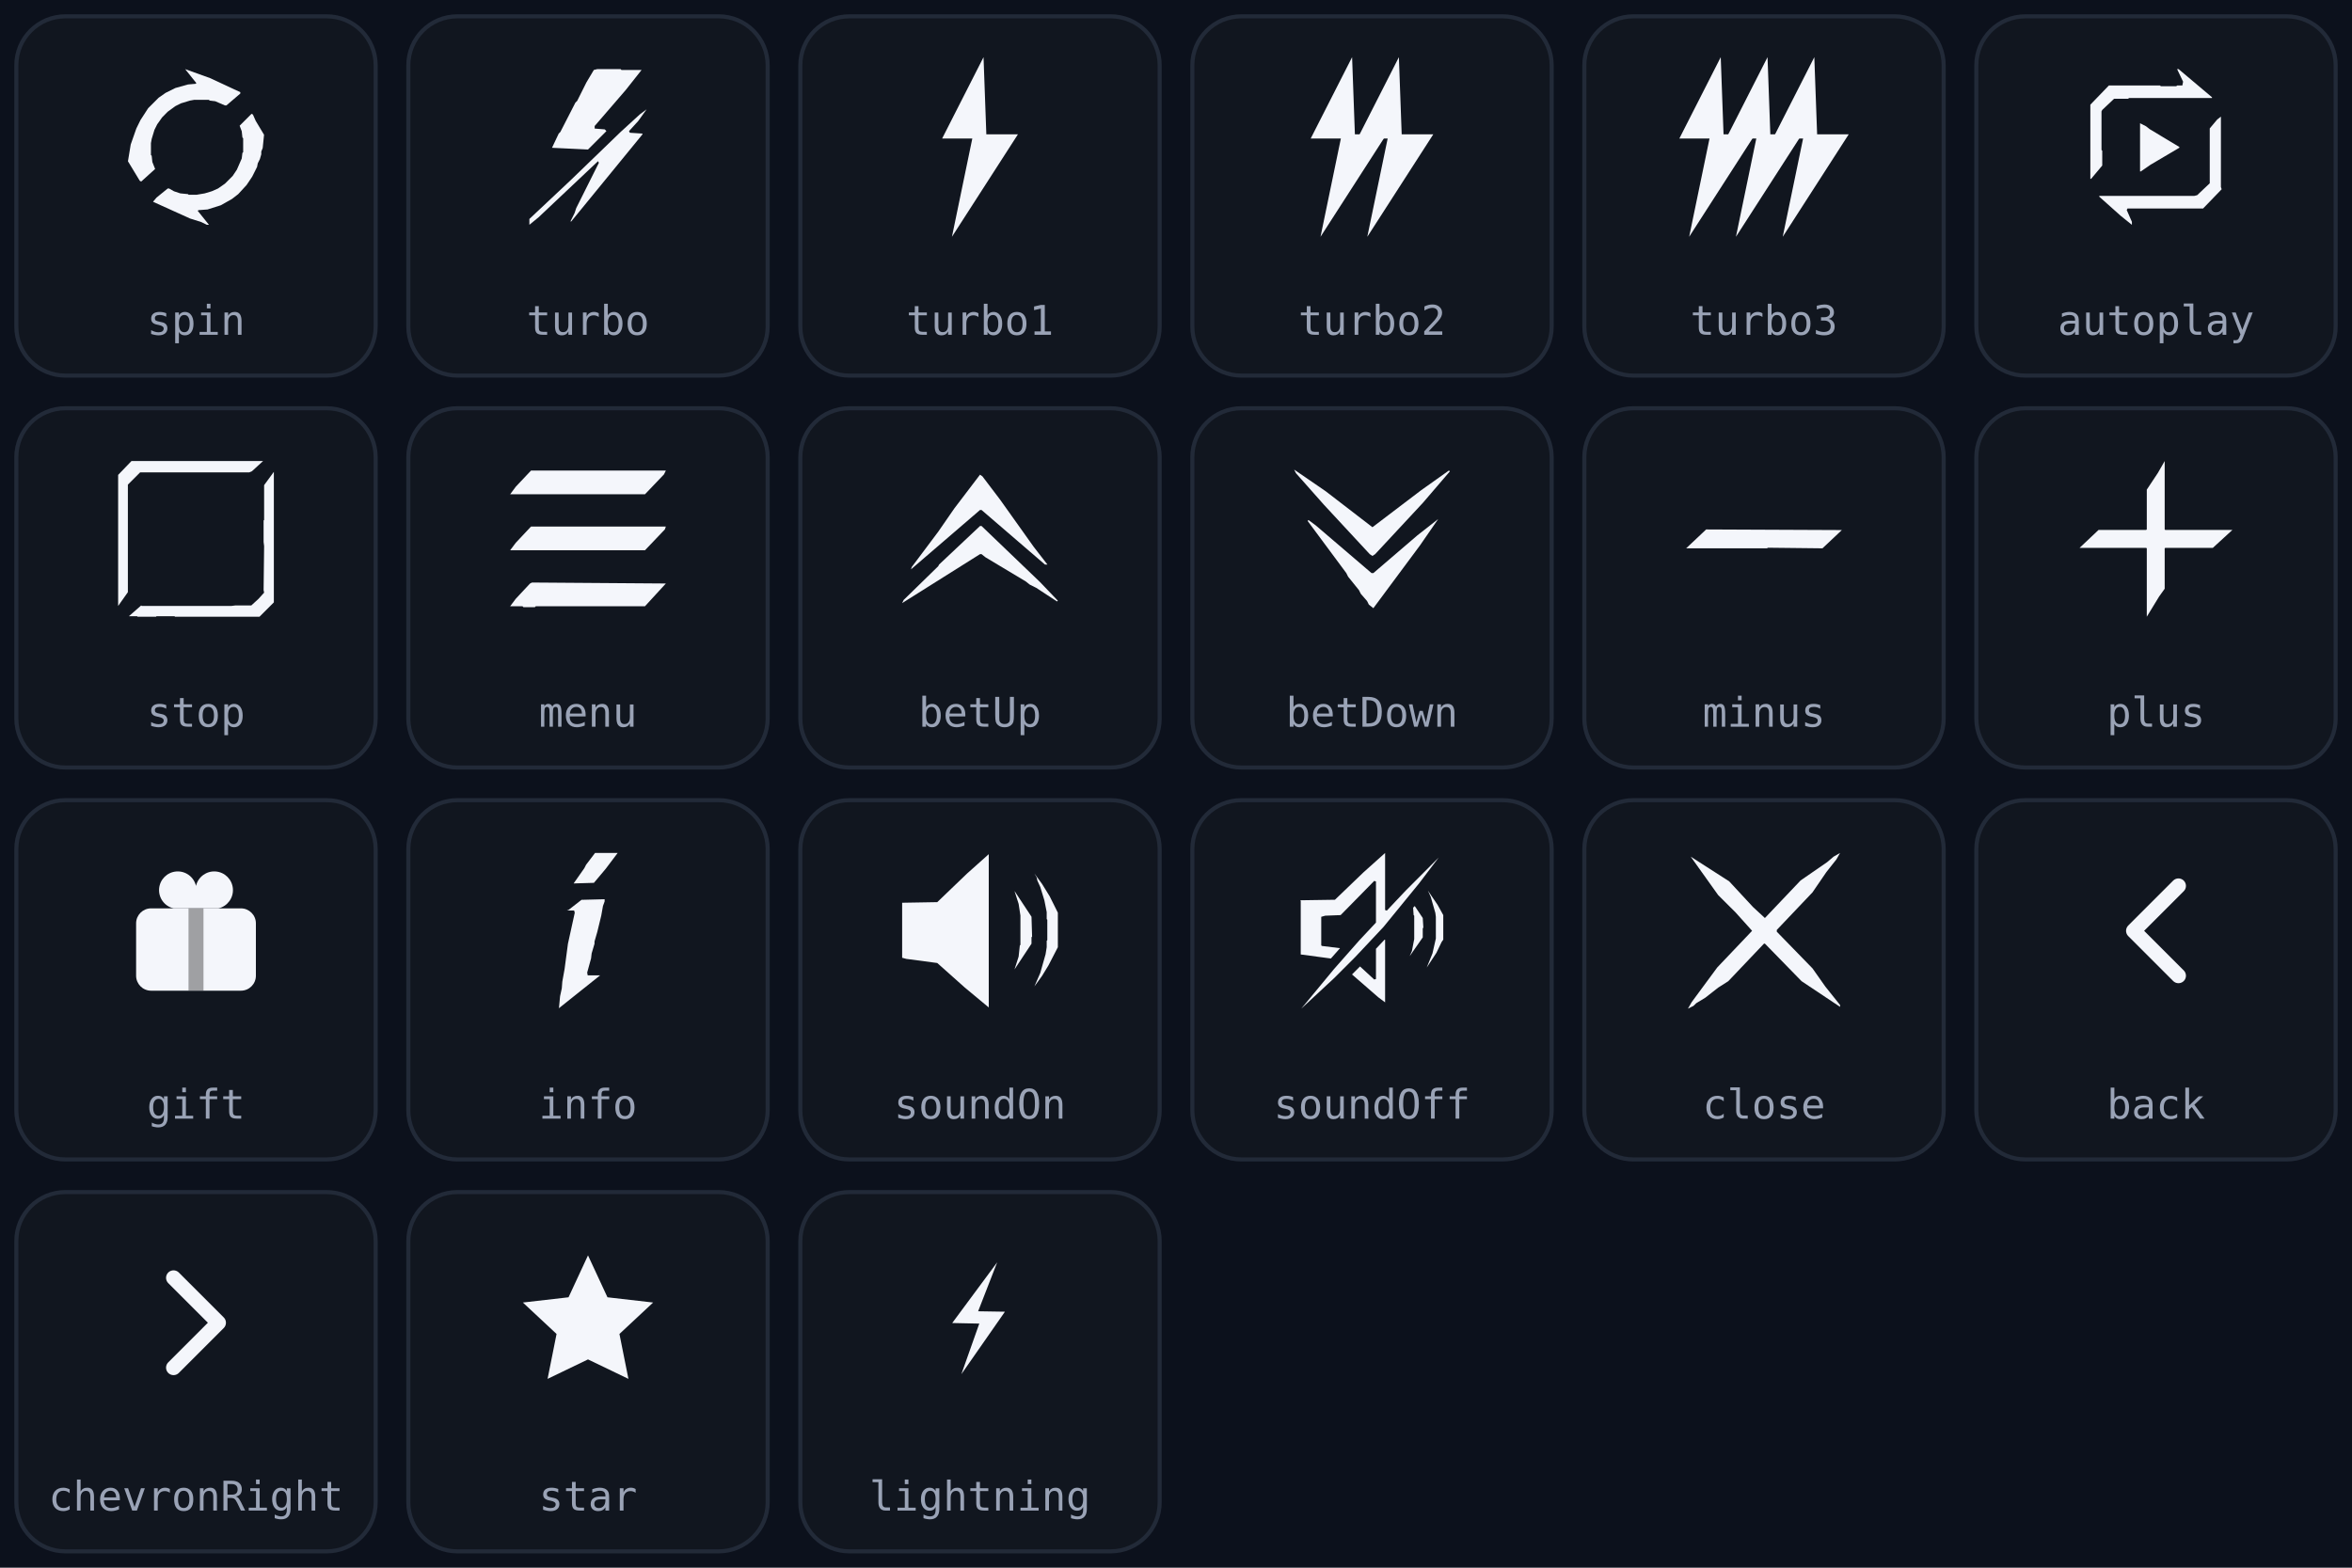
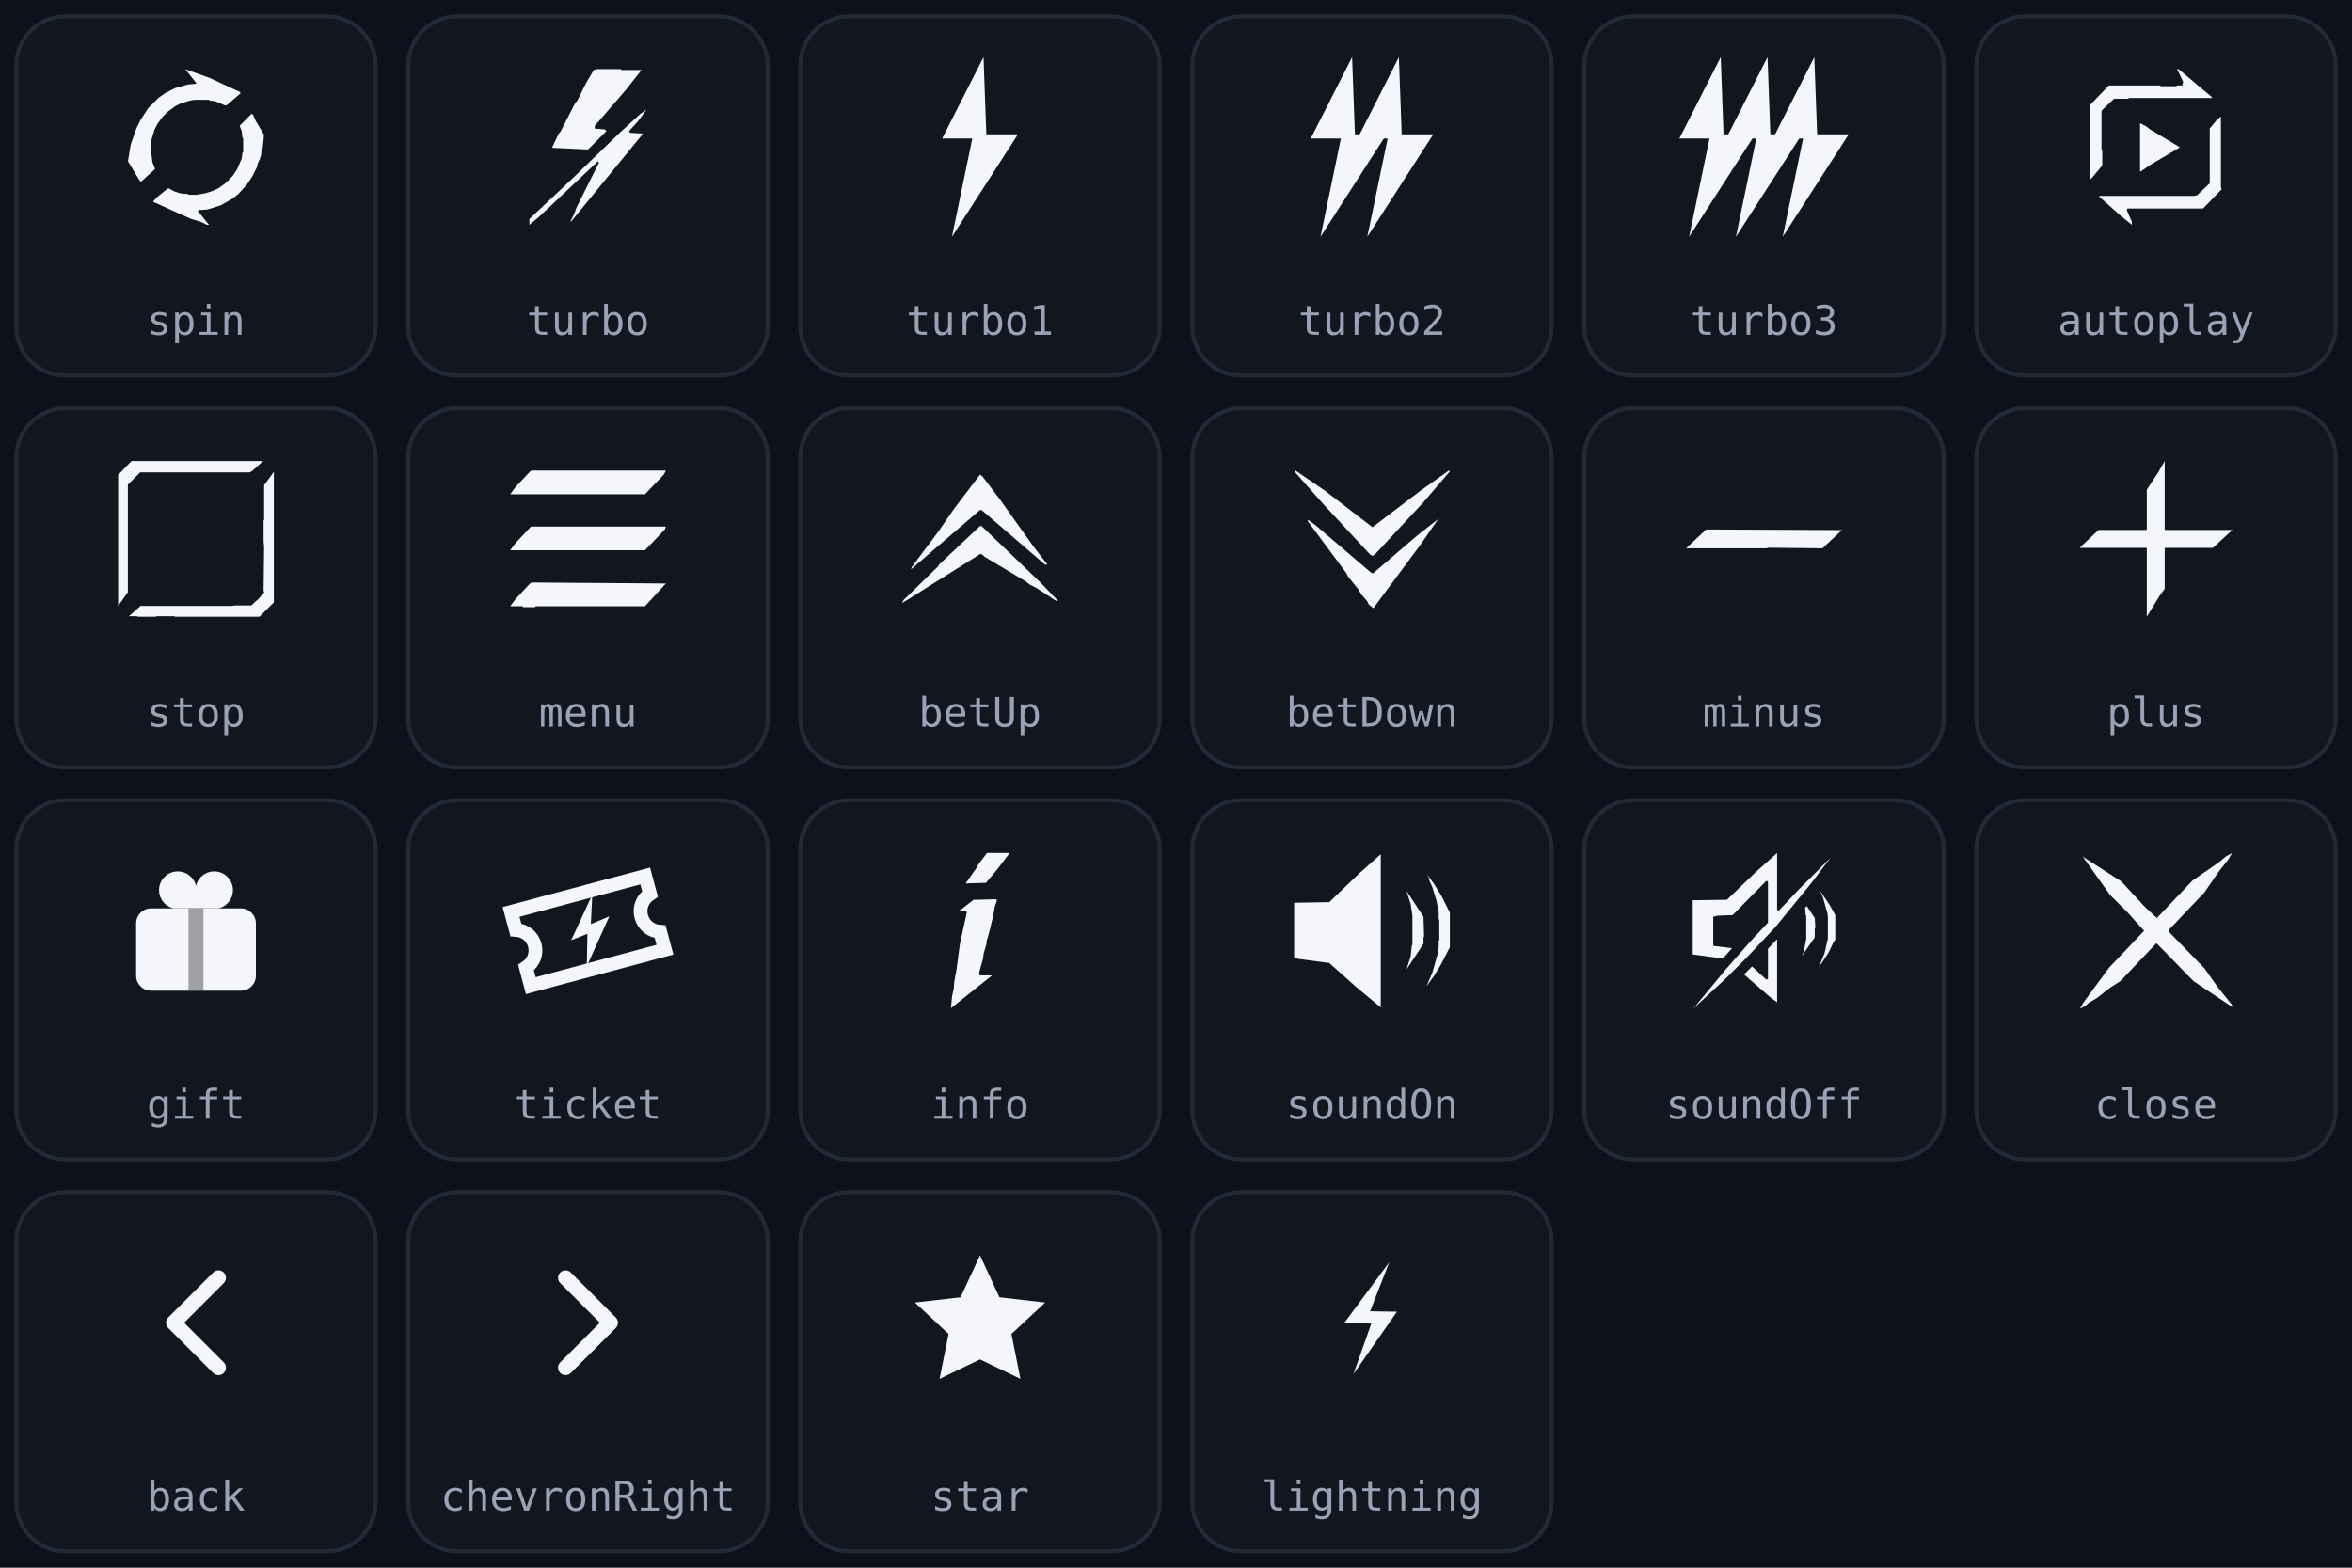
<svg xmlns="http://www.w3.org/2000/svg" viewBox="0 0 576 384" width="576" height="384">
  <rect width="576" height="384" fill="#0c111c" />
  <defs>
    <symbol id="ge-icon-spin" viewBox="0 0 24 24">
      <g fill="currentColor" fill-rule="evenodd">
        <path d="M17.92 4.68 L13.91 2.81 L10.55 1.6 L12.05 3.47 L11.95 3.56 L10.93 3.65 L9.25 4.12 L7.94 4.77 L7.01 5.42 L5.61 6.82 L4.58 8.41 L4.03 9.53 L3.28 11.67 L2.91 13.91 L4.49 16.52 L4.68 16.62 L6.54 14.94 L6.17 14.01 L6.08 13.17 L5.98 13.07 L5.98 11.49 L6.08 10.93 L6.45 9.71 L6.82 8.97 L7.48 8.04 L8.22 7.29 L9.25 6.54 L9.99 6.17 L11.21 5.8 L11.77 5.7 L13.73 5.7 L13.82 5.8 L14.57 5.89 L15.87 6.45 L16.06 6.45 L17.92 4.86Z" />
        <path d="M19.6 7.66 L19.42 7.57 L17.83 9.16 L18.11 9.9 L18.2 10.74 L18.3 10.83 L18.3 12.7 L18.2 12.79 L18.11 13.54 L17.46 15.03 L16.9 15.87 L15.87 16.9 L14.94 17.55 L14.1 17.92 L13.17 18.2 L12.05 18.39 L11.02 18.39 L10.93 18.3 L9.9 18.2 L9.06 17.92 L8.41 17.55 L8.22 17.55 L6.73 18.76 L6.26 19.32 L11.21 21.56 L12.7 22.03 L13.45 22.4 L13.73 22.4 L12.23 20.53 L12.33 20.44 L13.54 20.35 L15.31 19.79 L16.8 18.95 L17.64 18.3 L18.76 17.08 L19.51 15.96 L20.16 14.66 L20.25 14.19 L20.53 13.63 L20.72 12.98 L20.72 12.61 L20.91 12.14 L21.09 10.37 L19.97 8.5Z" />
      </g>
    </symbol>
    <symbol id="ge-icon-turbo" viewBox="0 0 24 24">
      <g fill="currentColor" fill-rule="evenodd">
        <path d="M19.16 1.71 L16.47 1.71 L16.36 1.6 L13.23 1.6 L12.78 1.71 L11.78 3.39 L10.55 5.85 L10.32 6.07 L8.31 9.99 L8.09 10.21 L7.19 12.11 L12 12.34 L14.46 9.88 L14.24 9.65 L12.89 9.54 L12.89 9.2 L17.03 4.4Z" />
        <path d="M19.83 6.97 L18.93 7.64 L16.36 9.99 L9.65 16.47 L4.17 21.62 L4.17 22.4 L5.4 21.39 L13.34 13.9 L13.45 14.12 L10.43 20.16 L10.21 20.83 L9.65 21.95 L9.76 21.95 L19.27 10.32 L19.27 10.21 L17.59 10.1 L17.48 9.88 L18.71 8.53Z" />
      </g>
    </symbol>
    <symbol id="ge-icon-turbo1" viewBox="0 0 24 24">
      <g fill="currentColor" transform="translate(6.94 0) scale(0.046875)">
        <path d="M118 0L0 232L86 232L28 512L216 220L126 220Z" />
      </g>
    </symbol>
    <symbol id="ge-icon-turbo2" viewBox="0 0 24 24">
      <g fill="currentColor" transform="translate(3.81 0) scale(0.046875)">
        <path d="M118 0L0 232L86 232L28 512L216 220L126 220Z" />
        <path transform="translate(133.33 0)" d="M118 0L0 232L86 232L28 512L216 220L126 220Z" />
      </g>
    </symbol>
    <symbol id="ge-icon-turbo3" viewBox="0 0 24 24">
      <g fill="currentColor" transform="translate(0.69 0) scale(0.046875)">
        <path d="M118 0L0 232L86 232L28 512L216 220L126 220Z" />
        <path transform="translate(133.33 0)" d="M118 0L0 232L86 232L28 512L216 220L126 220Z" />
        <path transform="translate(266.67 0)" d="M118 0L0 232L86 232L28 512L216 220L126 220Z" />
      </g>
    </symbol>
    <symbol id="ge-icon-autoplay" viewBox="0 0 24 24">
      <g fill="currentColor" fill-rule="evenodd">
        <path d="M19.48 5.36 L15.02 1.6 L14.82 1.6 L15.62 3.28 L15.52 3.78 L14.82 3.78 L14.72 3.88 L12.64 3.88 L12.54 3.78 L5.71 3.78 L3.23 6.35 L3.23 16.26 L3.33 16.26 L4.82 14.48 L4.82 12.5 L4.72 12.4 L4.72 7.25 L4.82 7.05 L6.4 5.56 L8.29 5.56 L8.38 5.46 L19.48 5.46Z" />
        <path d="M9.87 8.83 L9.87 15.27 L9.97 15.27 L11.26 14.38 L15.12 12.1 L15.12 12 L11.16 9.62 L10.66 9.23Z" />
        <path d="M20.67 7.94 L20.17 8.34 L19.18 9.52 L19.18 16.85 L17.5 18.44 L17.1 18.54 L4.42 18.54 L4.42 18.64 L7.3 21.21 L8.78 22.4 L8.78 22 L8.09 20.42 L8.19 20.22 L18.29 20.22 L20.77 17.65 L20.67 17.35Z" />
      </g>
    </symbol>
    <symbol id="ge-icon-stop" viewBox="0 0 24 24">
      <g fill="currentColor" fill-rule="evenodd">
        <path d="M22.4 3.04 L21.1 4.82 L21.1 9.47 L21.03 9.54 L21.03 12.41 L21.1 12.96 L21.03 18.84 L21.1 19.18 L20.35 20.01 L19.39 20.89 L17.27 20.89 L16.72 20.96 L4.75 20.96 L4.68 20.89 L3.04 22.33 L4.13 22.33 L4.2 22.4 L6.66 22.4 L6.73 22.33 L9.13 22.33 L9.19 22.4 L20.48 22.4 L22.4 20.48Z" />
        <path d="M20.96 1.6 L3.38 1.6 L1.6 3.45 L1.6 20.96 L2.9 19.12 L2.9 4.75 L4.54 3.11 L19.12 3.11 L19.46 2.97Z" />
      </g>
    </symbol>
    <symbol id="ge-icon-menu" viewBox="0 0 24 24">
      <g fill="currentColor" fill-rule="evenodd">
        <path d="M1.6 13.52 L19.61 13.52 L22.27 10.73 L22.4 10.35 L4.39 10.35 L2.36 12.51Z" />
        <path d="M1.6 6.04 L19.61 6.04 L22.15 3.38 L22.4 2.87 L4.39 2.87 L2.36 5.02Z" />
        <path d="M1.6 21 L3.25 21 L3.38 21.13 L4.9 21.13 L5.02 21 L19.61 21 L22.4 17.96 L4.52 17.83 L4.26 17.96 L2.36 19.99Z" />
      </g>
    </symbol>
    <symbol id="ge-icon-betUp" viewBox="0 0 24 24">
      <g fill="currentColor" fill-rule="evenodd">
        <path d="M21.01 15.43 L19.18 13.07 L14.68 6.75 L12.32 3.64 L12 3.42 L8.57 7.93 L6.42 11.04 L2.89 15.75 L2.78 16.07 L12 8.14 L12.21 8.14 L20.68 15.43Z" />
        <path d="M22.4 20.26 L20.04 17.79 L12.21 10.28 L12 10.28 L6.53 15.43 L6.42 15.65 L1.81 20.15 L1.6 20.58 L12 14.04 L12.21 14.04 L12.75 14.47 L18.11 17.68 L18.65 18.11 L19.51 18.54 L22.29 20.36Z" />
      </g>
    </symbol>
    <symbol id="ge-icon-betDown" viewBox="0 0 24 24">
      <g fill="currentColor" fill-rule="evenodd">
        <path d="M1.6 2.74 L1.84 3.22 L5.57 7.43 L11.7 14.04 L12.06 14.28 L12.42 14.04 L18.79 7.19 L22.4 2.98 L22.28 2.86 L18.55 5.51 L12.06 10.44 L5.81 5.63Z" />
        <path d="M20.84 9.35 L18.07 11.52 L12.18 16.57 L11.94 16.57 L4.49 10.2 L3.52 9.48 L3.4 9.6 L8.57 16.57 L8.81 17.05 L10.26 18.85 L10.5 19.33 L11.34 20.3 L11.58 20.78 L12.18 21.26 L18.43 12.84Z" />
      </g>
    </symbol>
    <symbol id="ge-icon-minus" viewBox="0 0 24 24">
      <g fill="currentColor" fill-rule="evenodd">
        <path d="M1.6 13.26 L12.42 13.26 L12.5 13.18 L19.81 13.26 L22.4 10.82 L4.27 10.74Z" />
      </g>
    </symbol>
    <symbol id="ge-icon-plus" viewBox="0 0 24 24">
      <g fill="currentColor" fill-rule="evenodd">
        <path d="M13.16 1.6 L12.26 3.17 L10.77 5.42 L10.77 10.73 L10.69 10.8 L4.33 10.8 L1.79 13.2 L10.69 13.2 L10.77 13.27 L10.77 22.4 L12.41 19.71 L13.16 18.66 L13.16 13.27 L13.23 13.2 L19.59 13.2 L22.21 10.8 L13.23 10.8 L13.16 10.73Z" />
      </g>
    </symbol>
    <symbol id="ge-icon-gift" viewBox="0 0 24 24">
      <rect x="4" y="9" width="16" height="11" rx="2" fill="currentColor" />
      <path d="M9 9a2.5 2.5 0 1 1 3-3 2.5 2.5 0 1 1 3 3z" fill="currentColor" />
      <rect x="11" y="9" width="2" height="11" fill="rgba(0,0,0,.35)" />
    </symbol>
+     <symbol id="ge-icon-ticket" viewBox="0 0 24 24">
+       <g transform="translate(12 12) scale(0.0354) translate(-518.2 -535.2)">
+         <g transform="rotate(-15 512 512)">
+           <path d="M250 392H774L774 462C739 474 720 504 720 536C720 568 739 598 774 610V680H250V610C285 598 304 568 304 536C304 504 285 474 250 462V392Z" fill="none" stroke="currentColor" stroke-width="52" stroke-linejoin="miter" stroke-linecap="square" />
+           <path d="M562.9 408.3L441.5 553.9L506.9 546.3L472.9 664.1L604 504L528.9 514.3Z" fill="currentColor" />
+         </g>
+       </g>
+     </symbol>
    <symbol id="ge-icon-info" viewBox="0 0 24 24">
      <g fill="currentColor" fill-rule="evenodd">
        <path d="M14.22 7.78 L11.13 7.86 L9.4 9.21 L9.17 9.29 L10.15 9.29 L10.23 9.59 L9.32 13.73 L8.87 17.12 L8.57 18.78 L8.5 19.69 L8.27 20.74 L8.12 22.32 L8.04 22.4 L13.62 17.95 L11.96 17.95 L11.89 17.58 L12.41 15.69 L12.49 15.01 L12.87 13.73 L12.87 13.43 L13.24 12.15 L13.77 9.97 L14 8.68 L14.22 8.08Z" />
        <path d="M15.96 1.6 L12.94 1.6 L11.74 3.18 L11.51 3.63 L10.08 5.67 L12.79 5.59 L14.37 3.71Z" />
      </g>
    </symbol>
    <symbol id="ge-icon-soundOn" viewBox="0 0 24 24">
      <g fill="currentColor" fill-rule="evenodd">
        <path d="M16.61 6.68 L17.16 8.4 L17.4 9.97 L17.4 13.88 L17.32 13.95 L17.16 15.44 L16.61 17.16 L18.88 13.72 L18.88 12.86 L18.96 12.78 L18.88 10.12Z" />
        <path d="M19.27 4.34 L19.58 4.88 L19.66 5.28 L20.05 6.14 L20.6 7.93 L20.91 9.5 L20.91 10.44 L20.99 10.51 L20.99 13.25 L20.91 13.33 L20.91 14.19 L20.76 15.13 L20.05 17.63 L19.27 19.43 L20.29 18.02 L21.15 16.61 L22.4 14.19 L22.4 9.58 L21.31 7.39 L20.29 5.74Z" />
        <path d="M13.17 1.76 L10.28 4.34 L6.29 8.17 L1.6 8.25 L1.6 15.6 L2.15 15.75 L6.29 16.3 L9.97 19.58 L13.17 22.24Z" />
        <path d="M11.69 5.59 L11.92 5.67 L11.92 19.04 L11.69 19.12 L7.07 14.82 L4.57 14.5 L4.42 14.35 L4.42 10.51 L4.57 10.36 L7.07 10.28Z" />
      </g>
    </symbol>
    <symbol id="ge-icon-soundOff" viewBox="0 0 24 24">
      <g fill="currentColor" fill-rule="evenodd">
        <path d="M13.68 13.18 L12.53 14.4 L12.53 18.44 L12.3 18.51 L10.4 16.76 L9.33 17.83 L12.84 20.88 L13.75 21.56 L13.75 13.18Z" />
        <path d="M17.71 8.69 L17.49 8.91 L17.56 9.9 L17.64 9.98 L17.64 13.1 L17.33 14.7 L17.03 15.39 L18.78 12.88 L18.78 11.66 L18.86 11.58 L18.78 10.29Z" />
        <path d="M19.47 6.63 L19.85 7.47 L20.46 9.6 L20.53 10.13 L20.53 13.03 L20.08 15.01 L19.31 16.91 L20.61 14.93 L21.3 13.49 L21.52 13.18 L21.52 9.9 L20.76 8.53Z" />
        <path d="M20.91 2.21 L16.5 6.63 L13.98 9.3 L13.75 9.22 L13.75 1.6 L10.86 4.19 L7.05 7.85 L2.4 7.92 L2.48 8 L2.48 15.16 L6.51 15.7 L7.73 14.32 L5.3 14.02 L5.22 13.94 L5.22 10.13 L5.75 9.98 L7.81 9.9 L12.3 5.33 L12.53 5.41 L12.53 10.9 L10.32 13.26 L6.9 17.14 L2.55 22.4 L6.9 18.36 L9.79 15.47 L13.52 11.5 L18.25 5.71Z" />
      </g>
    </symbol>
    <symbol id="ge-icon-close" viewBox="0 0 24 24">
      <g fill="currentColor" fill-rule="evenodd">
        <path d="M22.16 1.6 L21.3 2.09 L20.44 2.82 L16.89 5.27 L12.12 10.29 L10.53 8.82 L7.35 5.39 L2.21 2.09 L5.88 7.23 L8.21 9.55 L10.41 12 L5.76 16.89 L2.33 21.54 L1.84 22.4 L2.58 22.03 L2.95 21.67 L4.17 20.93 L5.88 19.59 L7.23 18.73 L12 13.71 L12.12 13.71 L17.02 18.73 L22.16 22.16 L22.16 21.91 L20.2 19.46 L18.48 17.02 L13.71 12.12 L13.71 11.88 L18.48 6.86 L20.32 4.17 L21.67 2.46Z" />
      </g>
    </symbol>
    <symbol id="ge-icon-back" viewBox="0 0 24 24">
      <path d="M15 6l-6 6 6 6" fill="none" stroke="currentColor" stroke-width="2" stroke-linecap="round" stroke-linejoin="round" />
    </symbol>
    <symbol id="ge-icon-chevronRight" viewBox="0 0 24 24">
      <path d="M9 6l6 6-6 6" fill="none" stroke="currentColor" stroke-width="2" stroke-linecap="round" stroke-linejoin="round" />
    </symbol>
    <symbol id="ge-icon-star" viewBox="0 0 24 24">
      <path d="M12 3l2.6 5.6 6.1.7-4.5 4.2 1.2 6L12 16.9 6.6 19.5l1.2-6L3.3 9.3l6.1-.7z" fill="currentColor" />
    </symbol>
    <symbol id="ge-icon-lightning" viewBox="0 0 24 24">
      <path transform="scale(0.019139)" d="M747,205L433,629L622,633L497,986L801,550L614,547Z" fill="currentColor" />
    </symbol>
  </defs>
  <g>
    <rect x="4" y="4" width="88" height="88" rx="12" fill="#11161f" stroke="#222a38" />
    <use href="#ge-icon-spin" x="26" y="14" width="44" height="44" color="#f4f6fb" />
    <text x="48" y="82" text-anchor="middle" font-family="ui-monospace,Menlo,monospace" font-size="10" fill="#9aa3b6">spin</text>
  </g>
  <g>
    <rect x="100" y="4" width="88" height="88" rx="12" fill="#11161f" stroke="#222a38" />
    <use href="#ge-icon-turbo" x="122" y="14" width="44" height="44" color="#f4f6fb" />
    <text x="144" y="82" text-anchor="middle" font-family="ui-monospace,Menlo,monospace" font-size="10" fill="#9aa3b6">turbo</text>
  </g>
  <g>
    <rect x="196" y="4" width="88" height="88" rx="12" fill="#11161f" stroke="#222a38" />
    <use href="#ge-icon-turbo1" x="218" y="14" width="44" height="44" color="#f4f6fb" />
    <text x="240" y="82" text-anchor="middle" font-family="ui-monospace,Menlo,monospace" font-size="10" fill="#9aa3b6">turbo1</text>
  </g>
  <g>
    <rect x="292" y="4" width="88" height="88" rx="12" fill="#11161f" stroke="#222a38" />
    <use href="#ge-icon-turbo2" x="314" y="14" width="44" height="44" color="#f4f6fb" />
    <text x="336" y="82" text-anchor="middle" font-family="ui-monospace,Menlo,monospace" font-size="10" fill="#9aa3b6">turbo2</text>
  </g>
  <g>
    <rect x="388" y="4" width="88" height="88" rx="12" fill="#11161f" stroke="#222a38" />
    <use href="#ge-icon-turbo3" x="410" y="14" width="44" height="44" color="#f4f6fb" />
    <text x="432" y="82" text-anchor="middle" font-family="ui-monospace,Menlo,monospace" font-size="10" fill="#9aa3b6">turbo3</text>
  </g>
  <g>
    <rect x="484" y="4" width="88" height="88" rx="12" fill="#11161f" stroke="#222a38" />
    <use href="#ge-icon-autoplay" x="506" y="14" width="44" height="44" color="#f4f6fb" />
    <text x="528" y="82" text-anchor="middle" font-family="ui-monospace,Menlo,monospace" font-size="10" fill="#9aa3b6">autoplay</text>
  </g>
  <g>
    <rect x="4" y="100" width="88" height="88" rx="12" fill="#11161f" stroke="#222a38" />
    <use href="#ge-icon-stop" x="26" y="110" width="44" height="44" color="#f4f6fb" />
    <text x="48" y="178" text-anchor="middle" font-family="ui-monospace,Menlo,monospace" font-size="10" fill="#9aa3b6">stop</text>
  </g>
  <g>
    <rect x="100" y="100" width="88" height="88" rx="12" fill="#11161f" stroke="#222a38" />
    <use href="#ge-icon-menu" x="122" y="110" width="44" height="44" color="#f4f6fb" />
    <text x="144" y="178" text-anchor="middle" font-family="ui-monospace,Menlo,monospace" font-size="10" fill="#9aa3b6">menu</text>
  </g>
  <g>
    <rect x="196" y="100" width="88" height="88" rx="12" fill="#11161f" stroke="#222a38" />
    <use href="#ge-icon-betUp" x="218" y="110" width="44" height="44" color="#f4f6fb" />
    <text x="240" y="178" text-anchor="middle" font-family="ui-monospace,Menlo,monospace" font-size="10" fill="#9aa3b6">betUp</text>
  </g>
  <g>
    <rect x="292" y="100" width="88" height="88" rx="12" fill="#11161f" stroke="#222a38" />
    <use href="#ge-icon-betDown" x="314" y="110" width="44" height="44" color="#f4f6fb" />
    <text x="336" y="178" text-anchor="middle" font-family="ui-monospace,Menlo,monospace" font-size="10" fill="#9aa3b6">betDown</text>
  </g>
  <g>
    <rect x="388" y="100" width="88" height="88" rx="12" fill="#11161f" stroke="#222a38" />
    <use href="#ge-icon-minus" x="410" y="110" width="44" height="44" color="#f4f6fb" />
    <text x="432" y="178" text-anchor="middle" font-family="ui-monospace,Menlo,monospace" font-size="10" fill="#9aa3b6">minus</text>
  </g>
  <g>
    <rect x="484" y="100" width="88" height="88" rx="12" fill="#11161f" stroke="#222a38" />
    <use href="#ge-icon-plus" x="506" y="110" width="44" height="44" color="#f4f6fb" />
    <text x="528" y="178" text-anchor="middle" font-family="ui-monospace,Menlo,monospace" font-size="10" fill="#9aa3b6">plus</text>
  </g>
  <g>
    <rect x="4" y="196" width="88" height="88" rx="12" fill="#11161f" stroke="#222a38" />
    <use href="#ge-icon-gift" x="26" y="206" width="44" height="44" color="#f4f6fb" />
    <text x="48" y="274" text-anchor="middle" font-family="ui-monospace,Menlo,monospace" font-size="10" fill="#9aa3b6">gift</text>
  </g>
  <g>
    <rect x="100" y="196" width="88" height="88" rx="12" fill="#11161f" stroke="#222a38" />
-     <use href="#ge-icon-info" x="122" y="206" width="44" height="44" color="#f4f6fb" />
-     <text x="144" y="274" text-anchor="middle" font-family="ui-monospace,Menlo,monospace" font-size="10" fill="#9aa3b6">info</text>
+     <use href="#ge-icon-ticket" x="122" y="206" width="44" height="44" color="#f4f6fb" />
+     <text x="144" y="274" text-anchor="middle" font-family="ui-monospace,Menlo,monospace" font-size="10" fill="#9aa3b6">ticket</text>
  </g>
  <g>
    <rect x="196" y="196" width="88" height="88" rx="12" fill="#11161f" stroke="#222a38" />
-     <use href="#ge-icon-soundOn" x="218" y="206" width="44" height="44" color="#f4f6fb" />
-     <text x="240" y="274" text-anchor="middle" font-family="ui-monospace,Menlo,monospace" font-size="10" fill="#9aa3b6">soundOn</text>
+     <use href="#ge-icon-info" x="218" y="206" width="44" height="44" color="#f4f6fb" />
+     <text x="240" y="274" text-anchor="middle" font-family="ui-monospace,Menlo,monospace" font-size="10" fill="#9aa3b6">info</text>
  </g>
  <g>
    <rect x="292" y="196" width="88" height="88" rx="12" fill="#11161f" stroke="#222a38" />
-     <use href="#ge-icon-soundOff" x="314" y="206" width="44" height="44" color="#f4f6fb" />
-     <text x="336" y="274" text-anchor="middle" font-family="ui-monospace,Menlo,monospace" font-size="10" fill="#9aa3b6">soundOff</text>
+     <use href="#ge-icon-soundOn" x="314" y="206" width="44" height="44" color="#f4f6fb" />
+     <text x="336" y="274" text-anchor="middle" font-family="ui-monospace,Menlo,monospace" font-size="10" fill="#9aa3b6">soundOn</text>
  </g>
  <g>
    <rect x="388" y="196" width="88" height="88" rx="12" fill="#11161f" stroke="#222a38" />
-     <use href="#ge-icon-close" x="410" y="206" width="44" height="44" color="#f4f6fb" />
-     <text x="432" y="274" text-anchor="middle" font-family="ui-monospace,Menlo,monospace" font-size="10" fill="#9aa3b6">close</text>
+     <use href="#ge-icon-soundOff" x="410" y="206" width="44" height="44" color="#f4f6fb" />
+     <text x="432" y="274" text-anchor="middle" font-family="ui-monospace,Menlo,monospace" font-size="10" fill="#9aa3b6">soundOff</text>
  </g>
  <g>
    <rect x="484" y="196" width="88" height="88" rx="12" fill="#11161f" stroke="#222a38" />
-     <use href="#ge-icon-back" x="506" y="206" width="44" height="44" color="#f4f6fb" />
-     <text x="528" y="274" text-anchor="middle" font-family="ui-monospace,Menlo,monospace" font-size="10" fill="#9aa3b6">back</text>
+     <use href="#ge-icon-close" x="506" y="206" width="44" height="44" color="#f4f6fb" />
+     <text x="528" y="274" text-anchor="middle" font-family="ui-monospace,Menlo,monospace" font-size="10" fill="#9aa3b6">close</text>
  </g>
  <g>
    <rect x="4" y="292" width="88" height="88" rx="12" fill="#11161f" stroke="#222a38" />
-     <use href="#ge-icon-chevronRight" x="26" y="302" width="44" height="44" color="#f4f6fb" />
-     <text x="48" y="370" text-anchor="middle" font-family="ui-monospace,Menlo,monospace" font-size="10" fill="#9aa3b6">chevronRight</text>
+     <use href="#ge-icon-back" x="26" y="302" width="44" height="44" color="#f4f6fb" />
+     <text x="48" y="370" text-anchor="middle" font-family="ui-monospace,Menlo,monospace" font-size="10" fill="#9aa3b6">back</text>
  </g>
  <g>
    <rect x="100" y="292" width="88" height="88" rx="12" fill="#11161f" stroke="#222a38" />
-     <use href="#ge-icon-star" x="122" y="302" width="44" height="44" color="#f4f6fb" />
-     <text x="144" y="370" text-anchor="middle" font-family="ui-monospace,Menlo,monospace" font-size="10" fill="#9aa3b6">star</text>
+     <use href="#ge-icon-chevronRight" x="122" y="302" width="44" height="44" color="#f4f6fb" />
+     <text x="144" y="370" text-anchor="middle" font-family="ui-monospace,Menlo,monospace" font-size="10" fill="#9aa3b6">chevronRight</text>
  </g>
  <g>
    <rect x="196" y="292" width="88" height="88" rx="12" fill="#11161f" stroke="#222a38" />
-     <use href="#ge-icon-lightning" x="218" y="302" width="44" height="44" color="#f4f6fb" />
-     <text x="240" y="370" text-anchor="middle" font-family="ui-monospace,Menlo,monospace" font-size="10" fill="#9aa3b6">lightning</text>
+     <use href="#ge-icon-star" x="218" y="302" width="44" height="44" color="#f4f6fb" />
+     <text x="240" y="370" text-anchor="middle" font-family="ui-monospace,Menlo,monospace" font-size="10" fill="#9aa3b6">star</text>
+   </g>
+   <g>
+     <rect x="292" y="292" width="88" height="88" rx="12" fill="#11161f" stroke="#222a38" />
+     <use href="#ge-icon-lightning" x="314" y="302" width="44" height="44" color="#f4f6fb" />
+     <text x="336" y="370" text-anchor="middle" font-family="ui-monospace,Menlo,monospace" font-size="10" fill="#9aa3b6">lightning</text>
  </g>
</svg>
